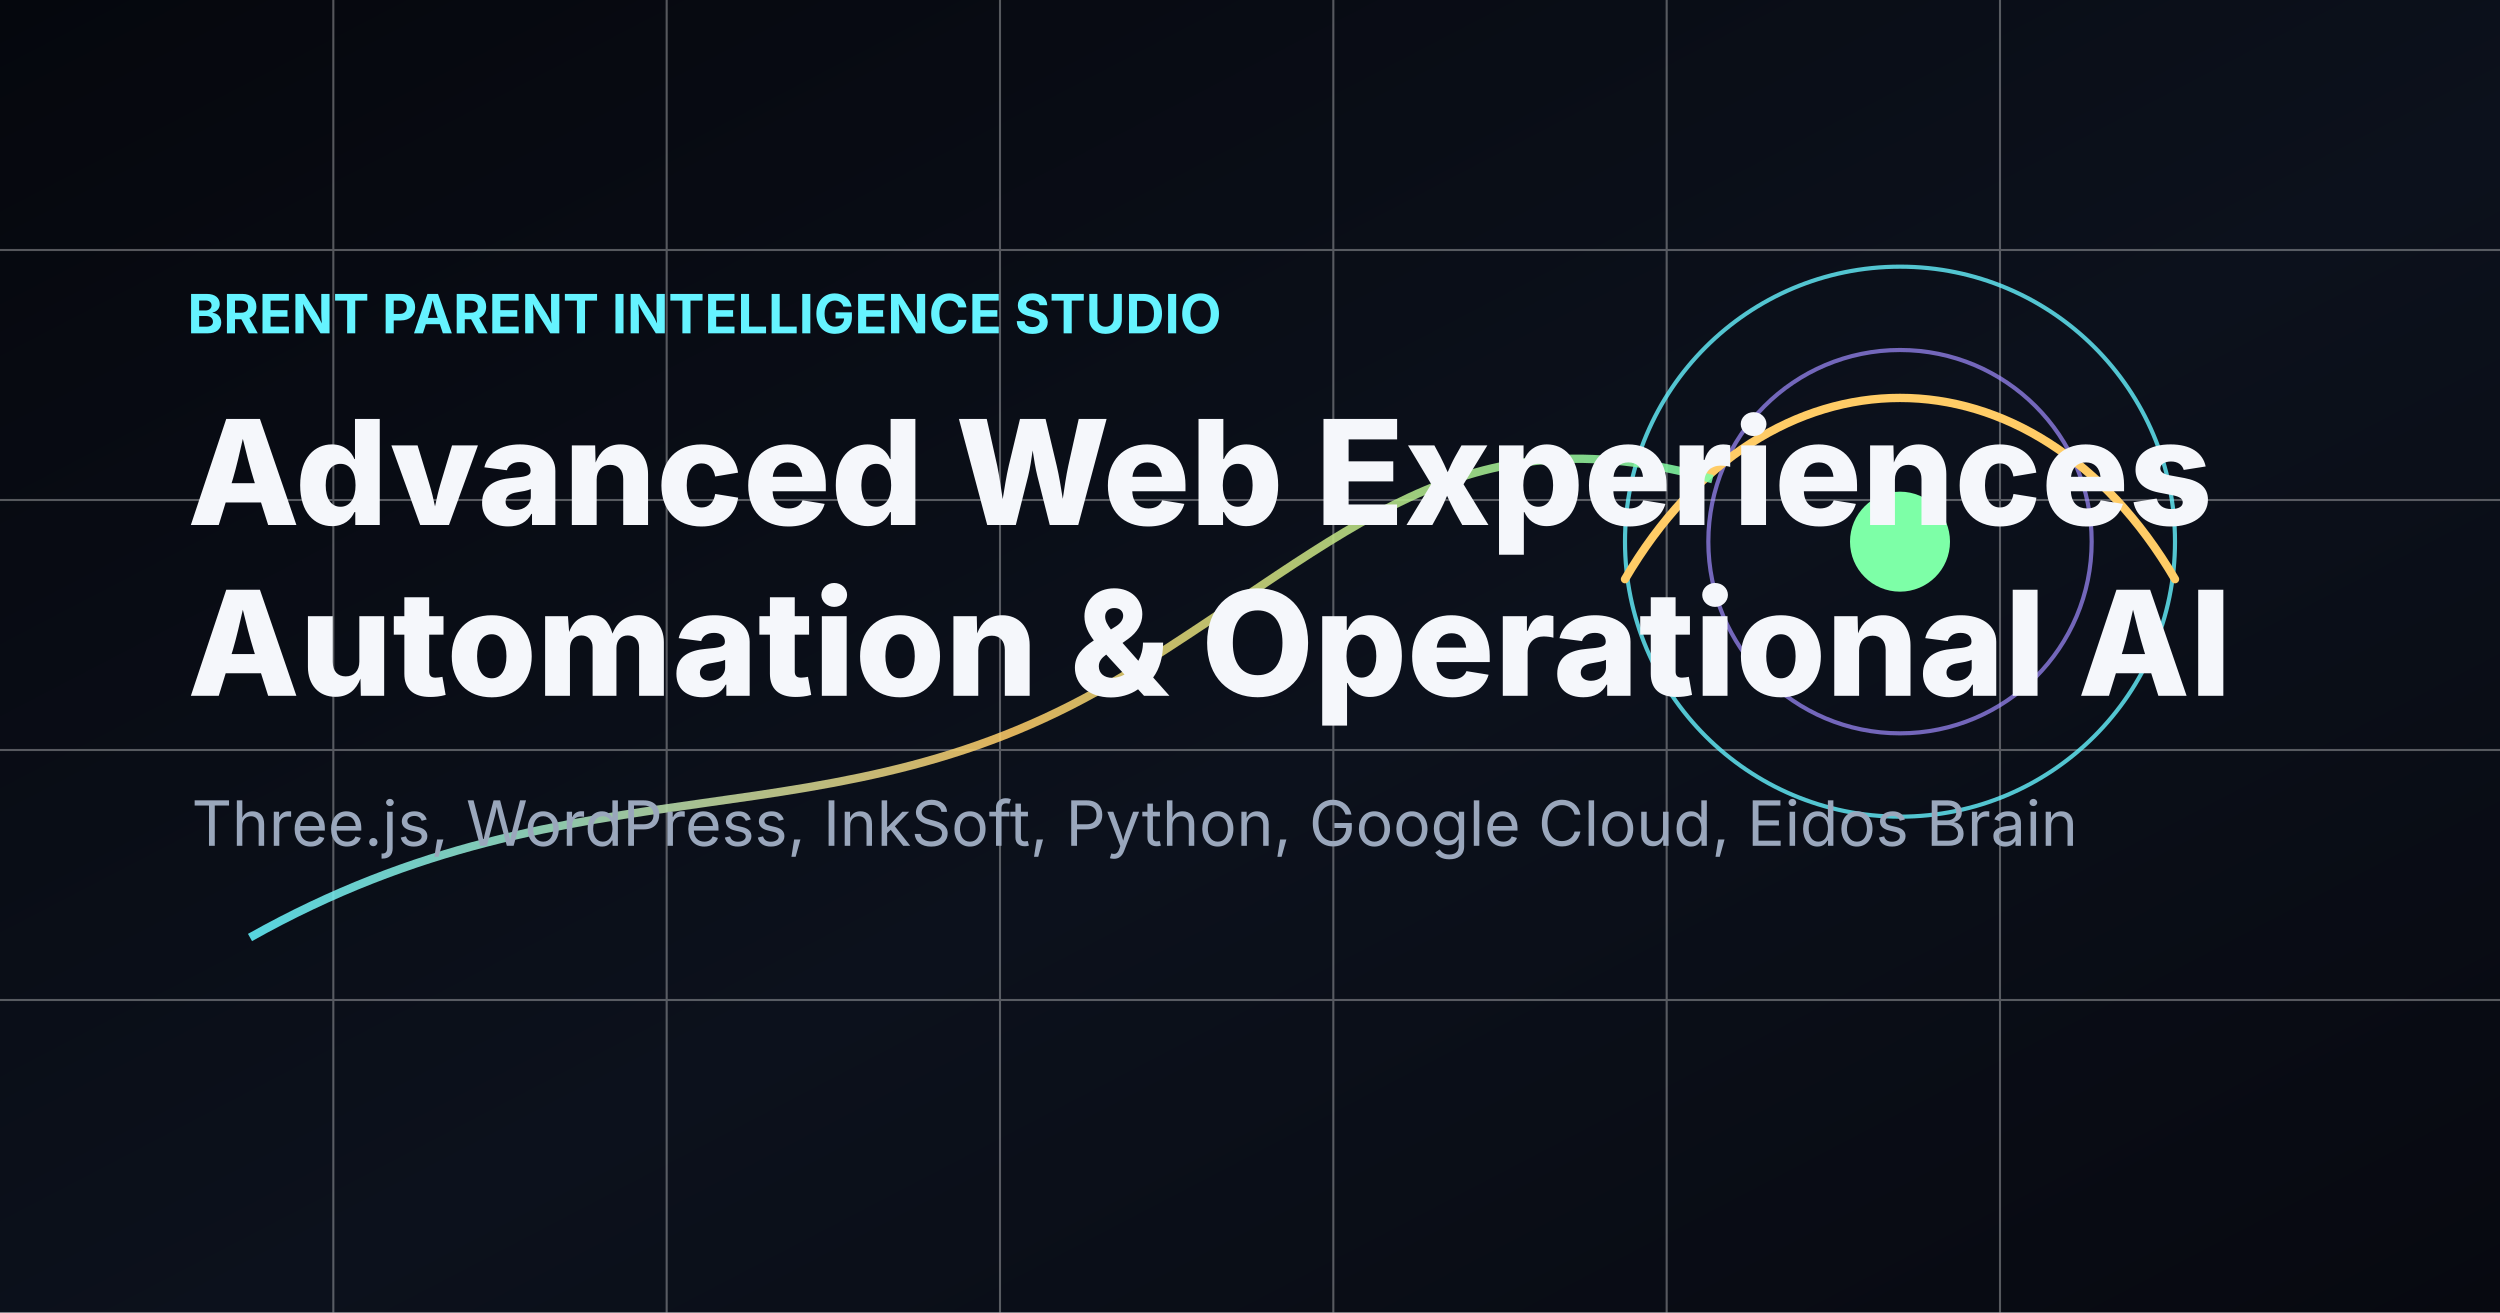
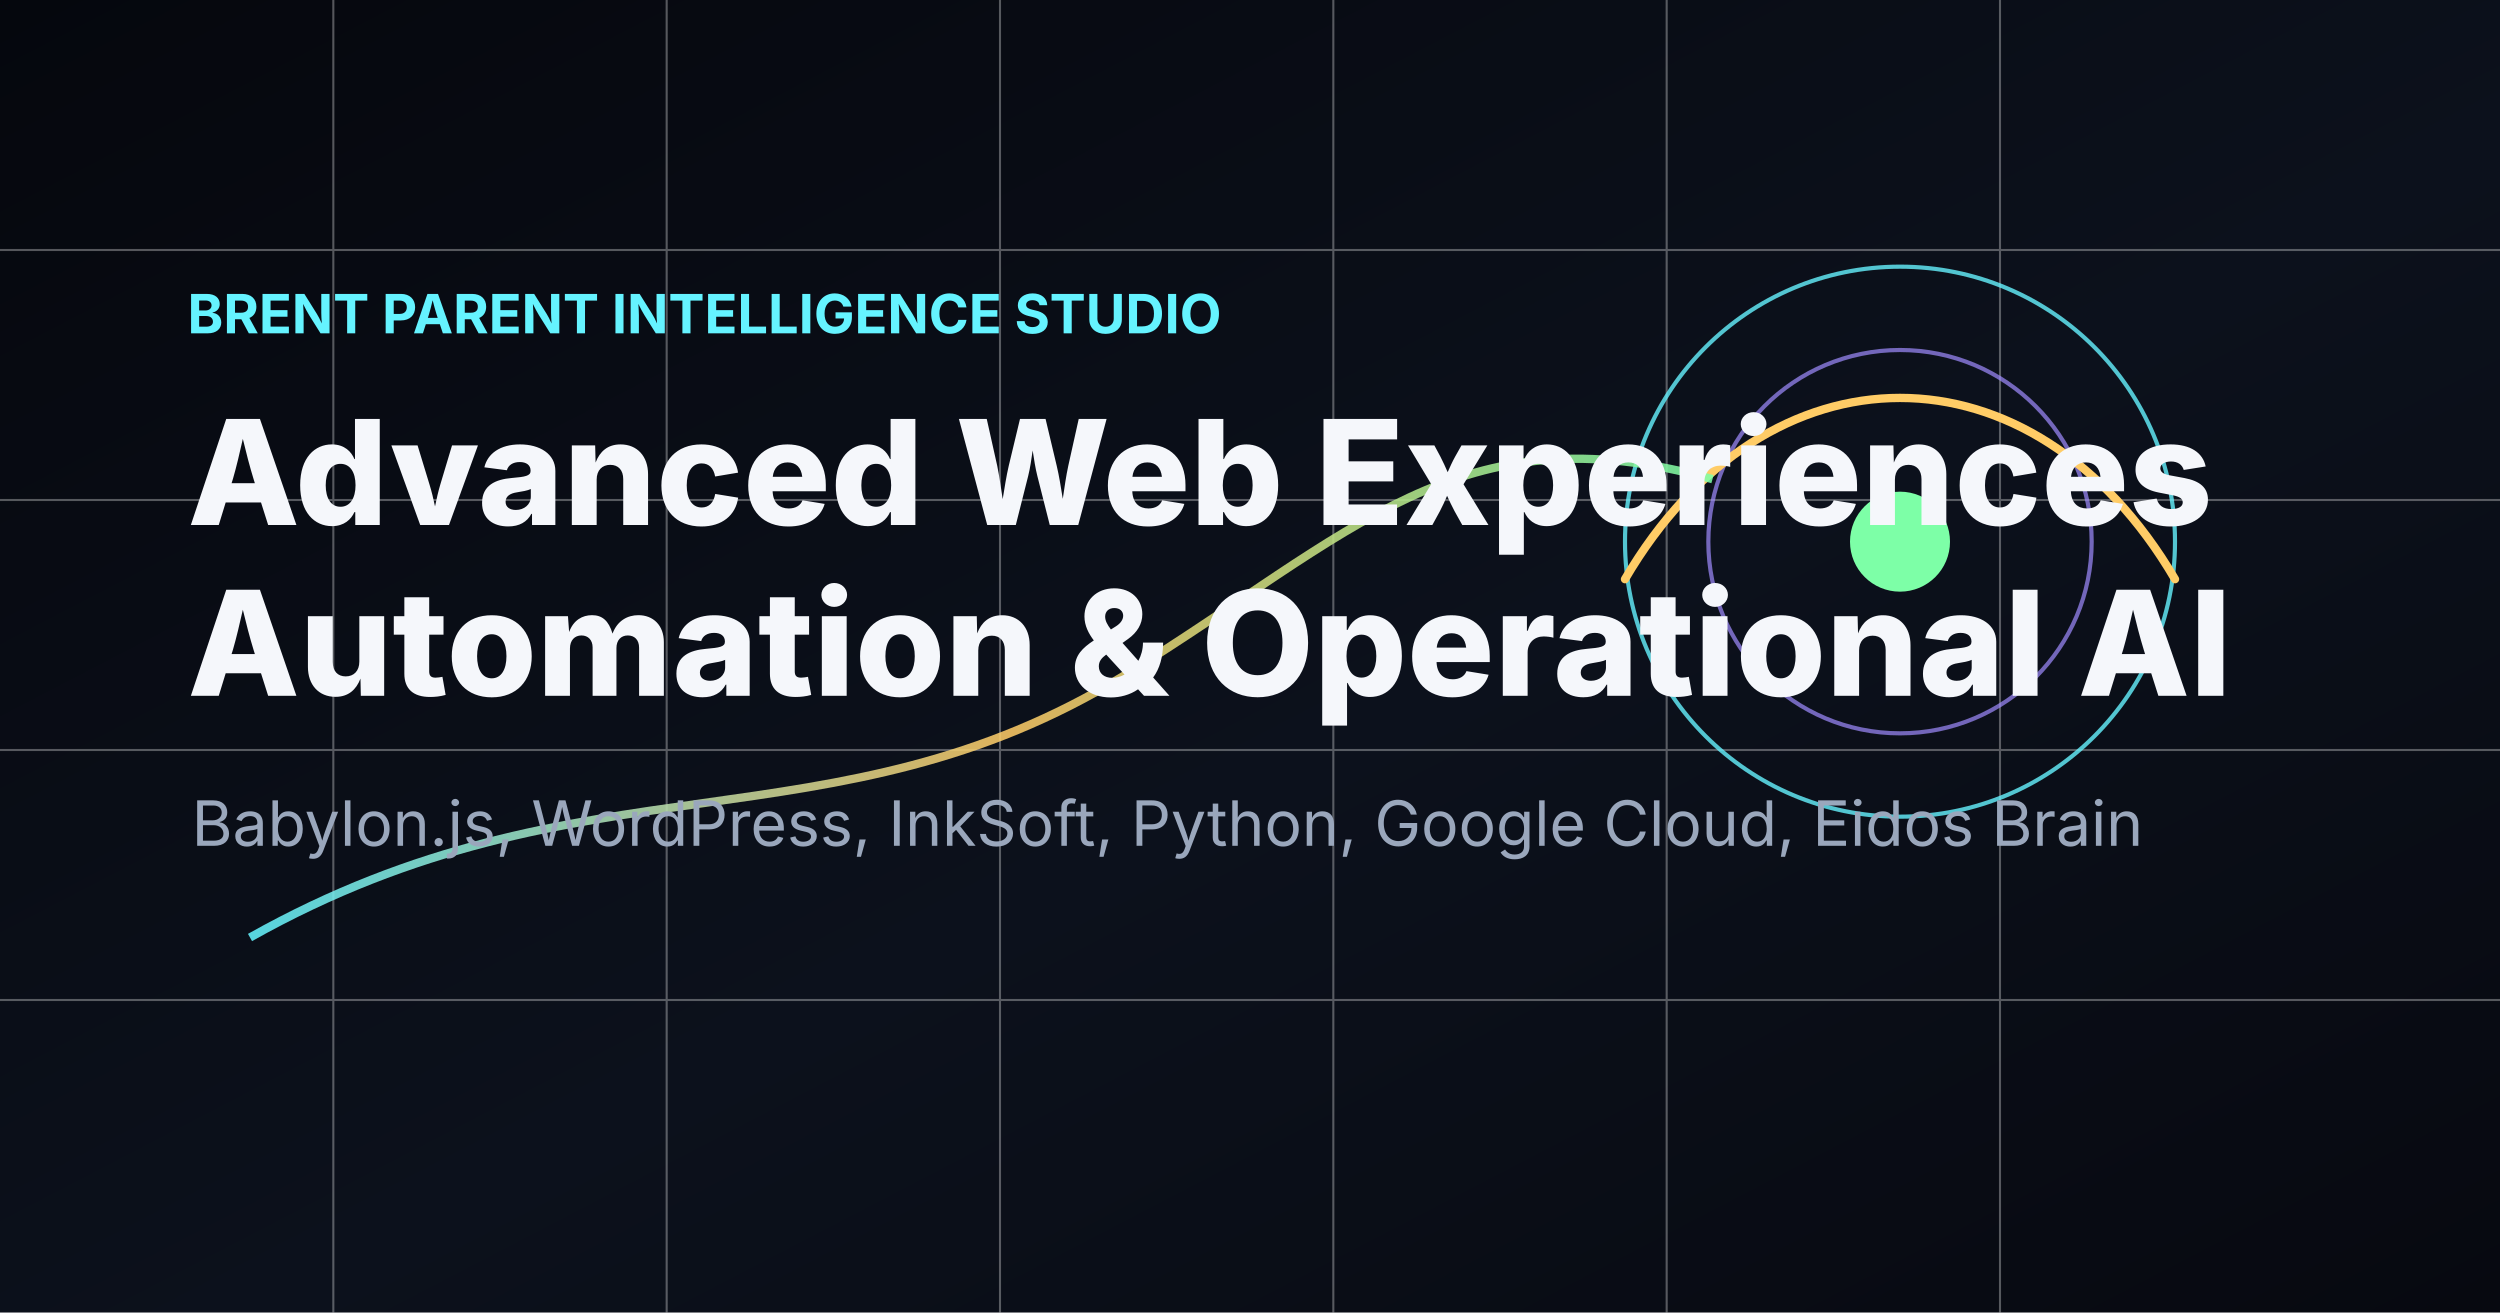
<svg xmlns="http://www.w3.org/2000/svg" width="1200" height="630" viewBox="0 0 1200 630" role="img" aria-label="Brent Parent Intelligence Studio social preview">
  <defs>
    <linearGradient id="bg" x1="0" x2="1" y1="0" y2="1">
      <stop offset="0" stop-color="#05070d" />
      <stop offset=".55" stop-color="#0c111c" />
      <stop offset="1" stop-color="#070910" />
    </linearGradient>
    <linearGradient id="line" x1="0" x2="1">
      <stop offset="0" stop-color="#65f3ff" />
      <stop offset=".52" stop-color="#ffcc66" />
      <stop offset="1" stop-color="#7dffa7" />
    </linearGradient>
  </defs>
  <rect width="1200" height="630" fill="url(#bg)" />
  <g opacity=".32" stroke="#ffffff" stroke-width="1">
    <path d="M0 120h1200M0 240h1200M0 360h1200M0 480h1200" />
    <path d="M160 0v630M320 0v630M480 0v630M640 0v630M800 0v630M960 0v630" />
  </g>
  <g transform="translate(744 92)" fill="none">
    <circle cx="168" cy="168" r="132" stroke="#65f3ff" stroke-width="2" opacity=".8" />
    <circle cx="168" cy="168" r="92" stroke="#9f8cff" stroke-width="2" opacity=".7" />
    <path d="M36 186c68-116 196-116 264 0" stroke="#ffcc66" stroke-width="4" stroke-linecap="round" />
    <circle cx="168" cy="168" r="24" fill="#7dffa7" />
  </g>
  <path d="M120 450c160-90 280-40 420-126 110-68 160-128 282-94" fill="none" stroke="url(#line)" stroke-width="4" opacity=".86" />
  <text x="90" y="160" fill="#65f3ff" font-family="Inter, Segoe UI, Arial, sans-serif" font-size="26" font-weight="700">BRENT PARENT INTELLIGENCE STUDIO</text>
  <text x="90" y="252" fill="#f5f7fb" font-family="Inter, Segoe UI, Arial, sans-serif" font-size="70" font-weight="800">Advanced Web Experiences</text>
  <text x="90" y="334" fill="#f5f7fb" font-family="Inter, Segoe UI, Arial, sans-serif" font-size="70" font-weight="800">Automation &amp; Operational AI</text>
-   <text x="92" y="406" fill="#9aa7bc" font-family="Inter, Segoe UI, Arial, sans-serif" font-size="30">Three.js, WordPress, InkSoft, Python, Google Cloud, Eidos Brain</text>
+   <text x="92" y="406" fill="#9aa7bc" font-family="Inter, Segoe UI, Arial, sans-serif" font-size="30">Babylon.js, WordPress, InkSoft, Python, Google Cloud, Eidos Brain</text>
</svg>
